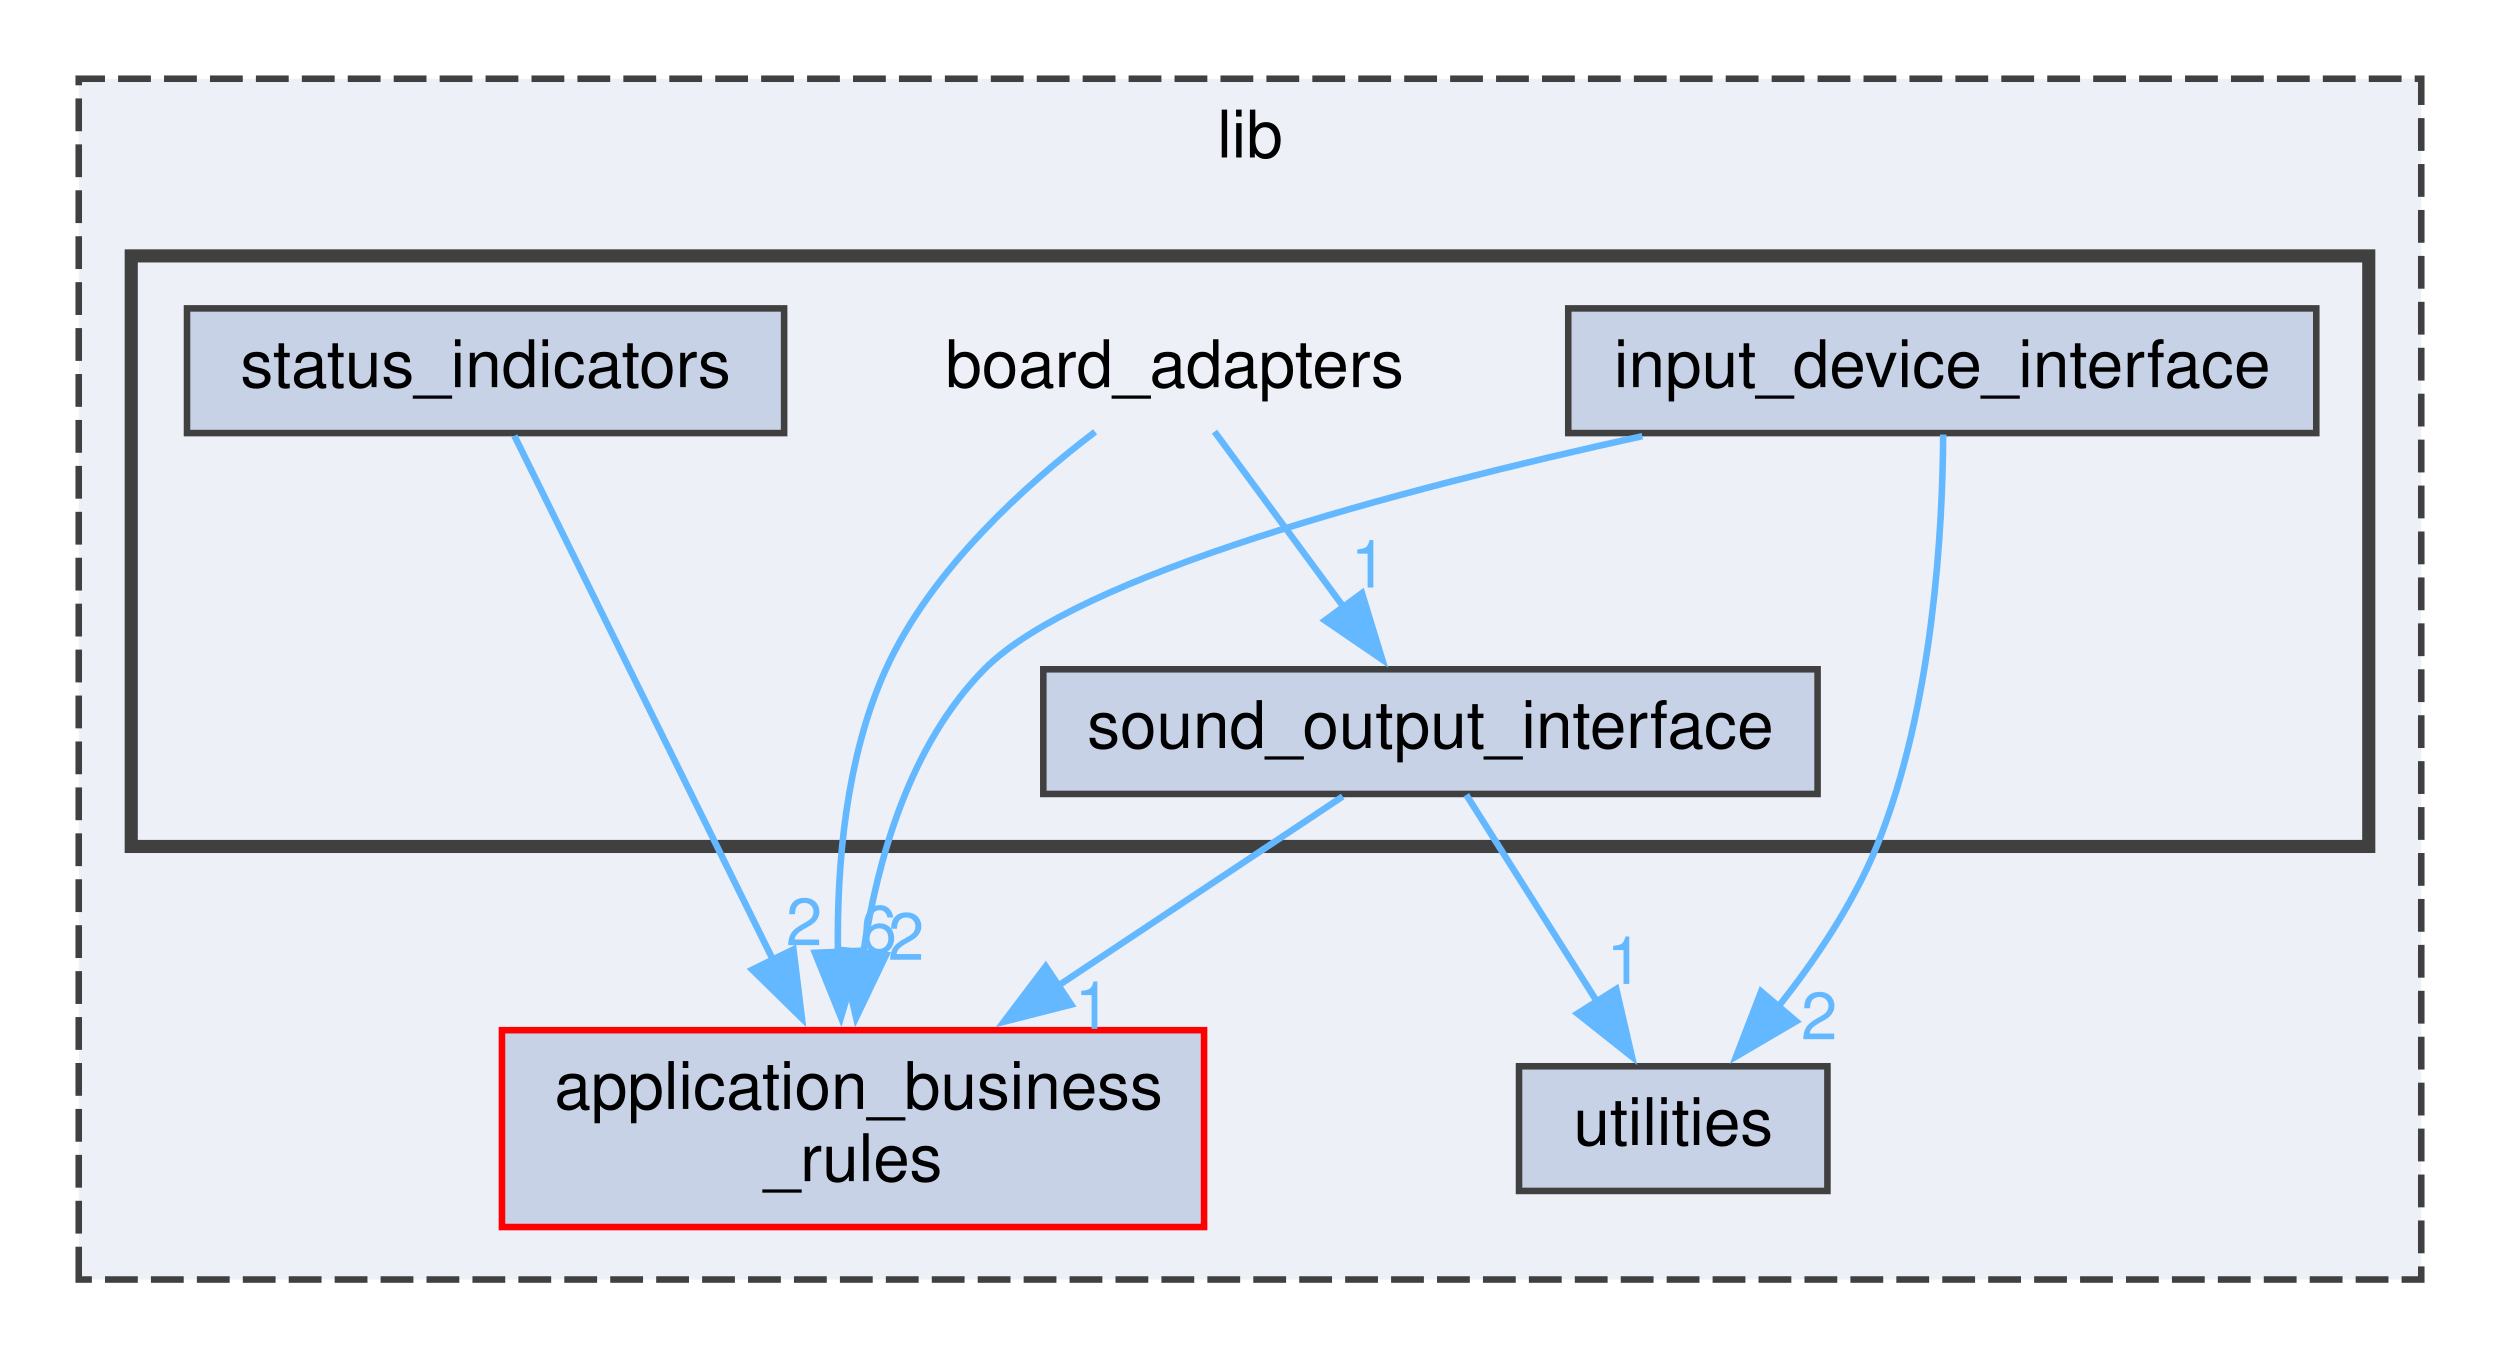
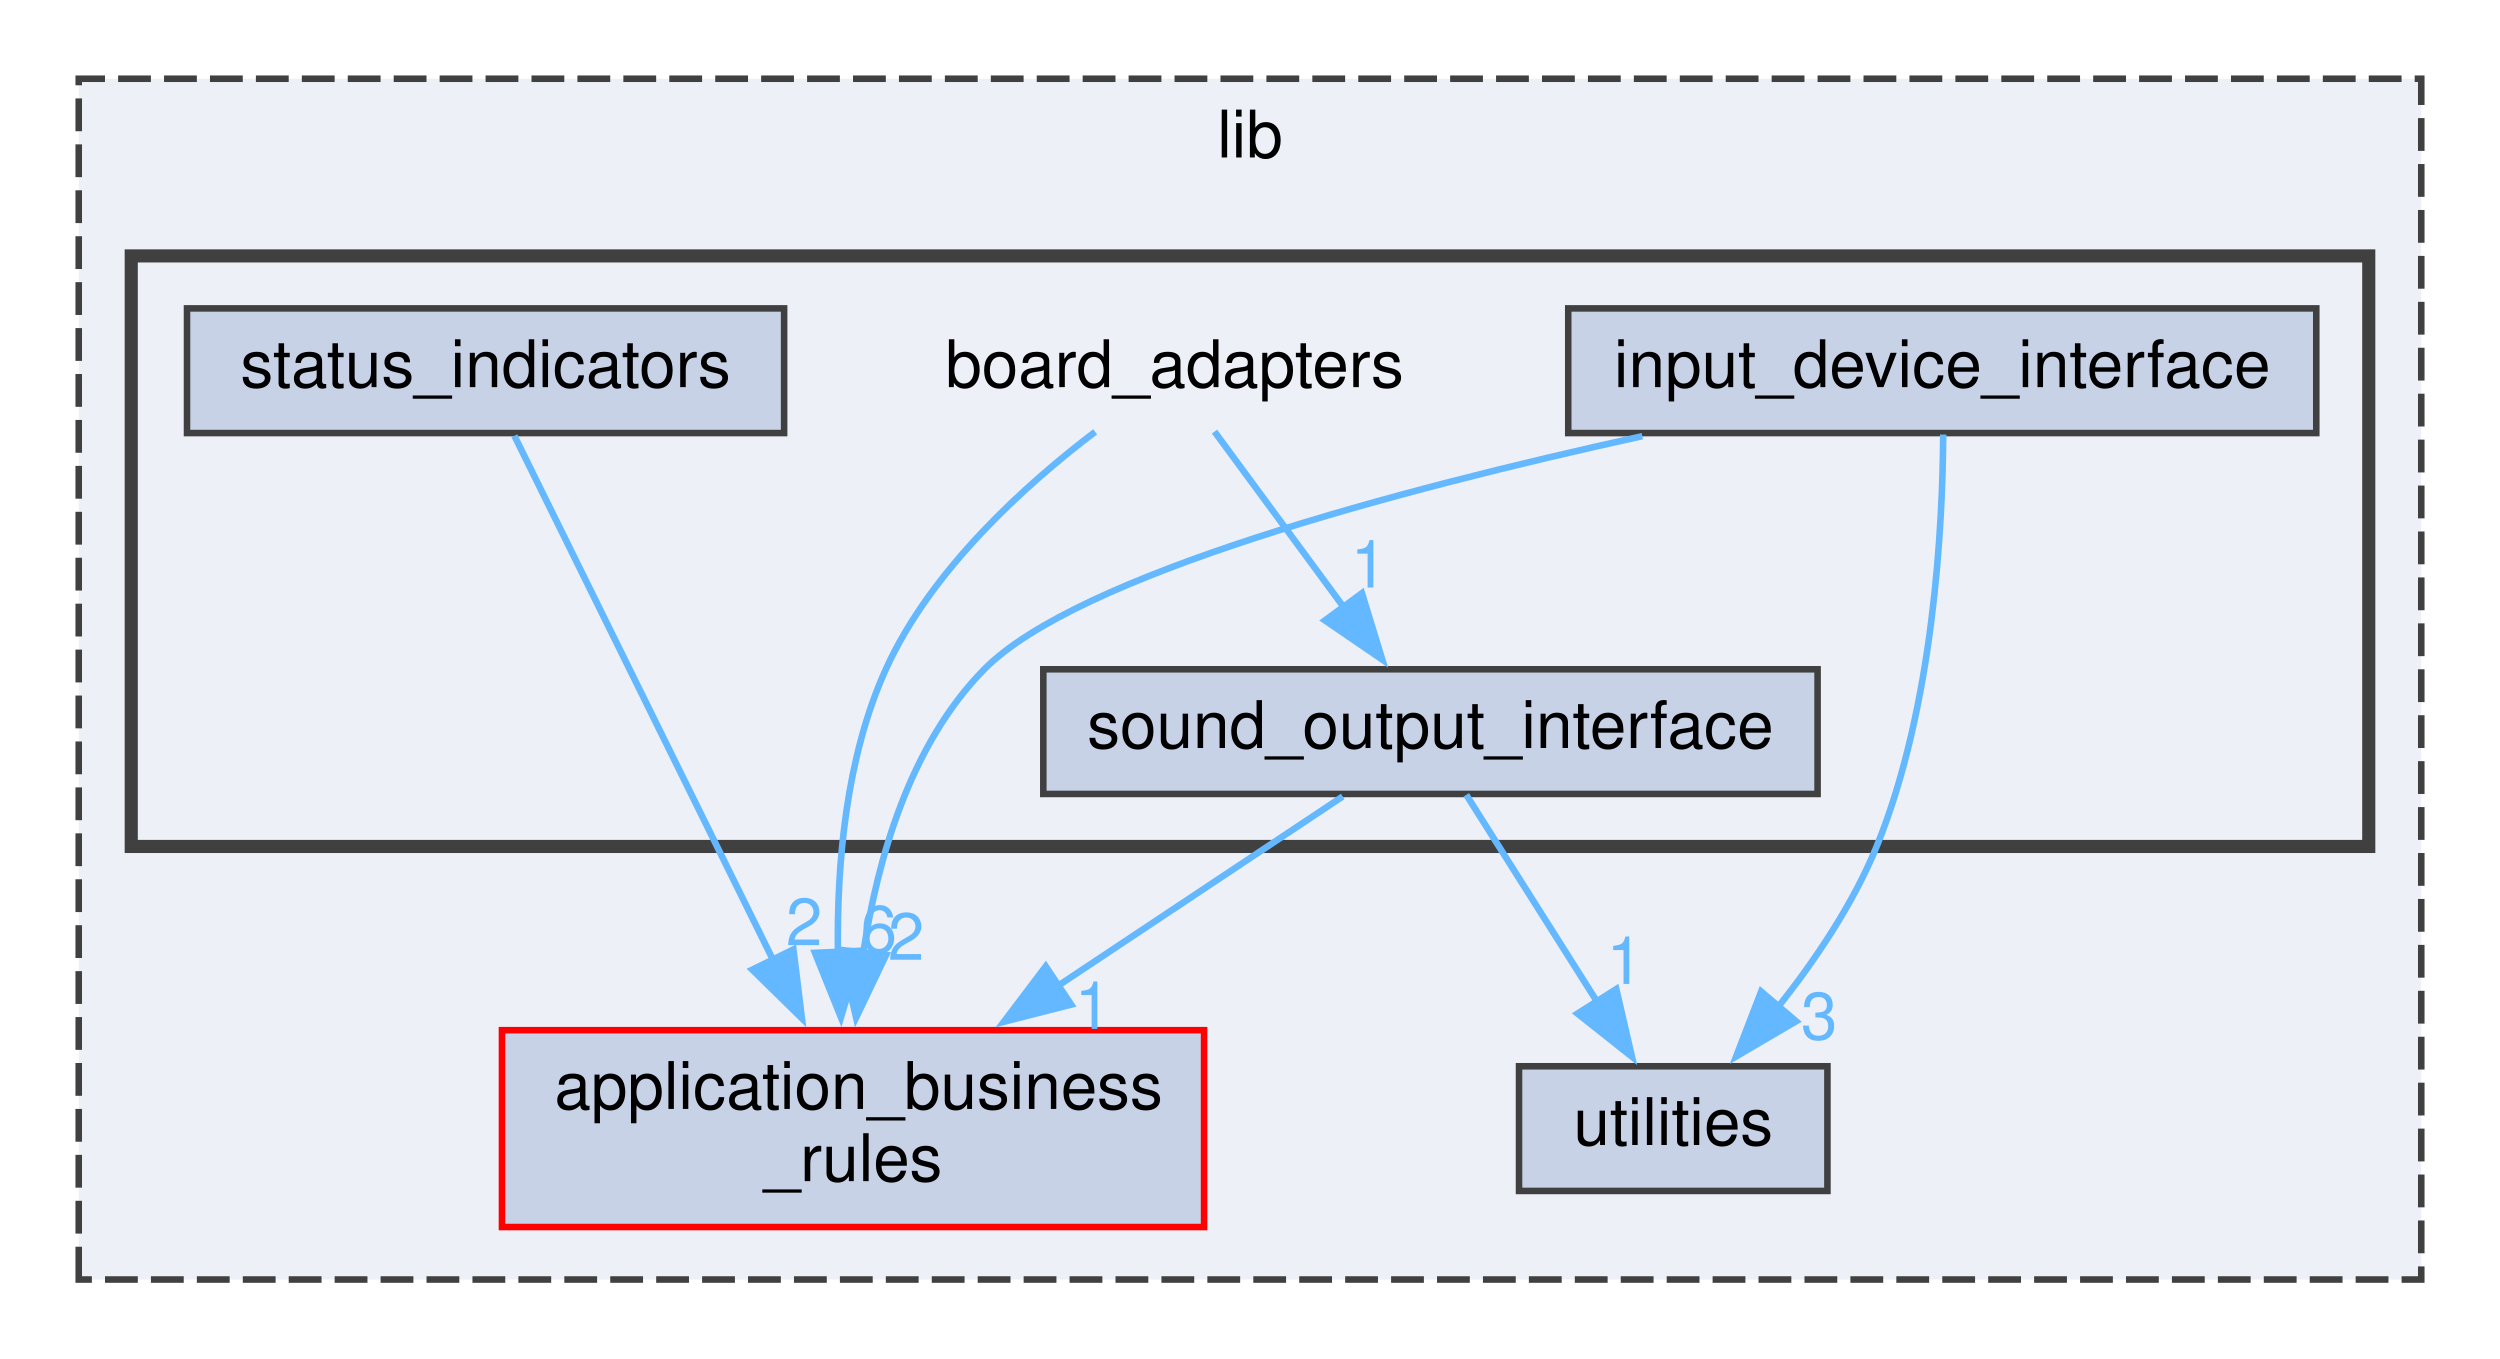
<svg xmlns="http://www.w3.org/2000/svg" xmlns:xlink="http://www.w3.org/1999/xlink" width="381pt" height="207pt" viewBox="0.00 0.00 381.00 207.00">
  <g id="graph0" class="graph" transform="scale(1 1) rotate(0) translate(4 203)">
    <g id="clust1" class="cluster">
      <g id="a_clust1">
        <a xlink:href="dir_97aefd0d527b934f1d99a682da8fe6a9.xhtml" target="_top" xlink:title="lib">
          <polygon fill="#edf0f7" stroke="#404040" stroke-dasharray="5,2" points="8,-8 8,-191 365,-191 365,-8 8,-8" />
          <text text-anchor="middle" x="186.5" y="-179" font-family="Helvetica,sans-Serif" font-size="10.00">lib</text>
        </a>
      </g>
    </g>
    <g id="clust2" class="cluster">
      <g id="a_clust2">
        <a xlink:href="dir_b49365647f74dff1c8dd1e88d29293e4.xhtml" target="_top" xlink:title="Package Board Adapters.">
          <polygon fill="#edf0f7" stroke="#404040" stroke-width="2" points="16,-74 16,-164 357,-164 357,-74 16,-74" />
        </a>
      </g>
    </g>
    <g id="node1" class="node">
      <g id="a_node1">
        <a xlink:href="dir_6dbb42d2342d9d7292a192bc1d024acc.xhtml" target="_top" xlink:title="Package Application Business Rules.">
          <polygon fill="#c8d2e7" stroke="red" points="179.5,-46 72.5,-46 72.5,-16 179.5,-16 179.5,-46" />
          <text text-anchor="start" x="80.5" y="-34" font-family="Helvetica,sans-Serif" font-size="10.00">application_business</text>
          <text text-anchor="middle" x="126" y="-23" font-family="Helvetica,sans-Serif" font-size="10.00">_rules</text>
        </a>
      </g>
    </g>
    <g id="node2" class="node">
      <g id="a_node2">
        <a xlink:href="dir_3a2f33b0f26bc6229d595c2c354e6333.xhtml" target="_top" xlink:title="Package Utilities.">
          <polygon fill="#c8d2e7" stroke="#404040" points="274.5,-40.5 227.5,-40.5 227.5,-21.5 274.5,-21.5 274.5,-40.5" />
          <text text-anchor="middle" x="251" y="-28.5" font-family="Helvetica,sans-Serif" font-size="10.00">utilities</text>
        </a>
      </g>
    </g>
    <g id="node3" class="node">
      <text text-anchor="middle" x="175" y="-144" font-family="Helvetica,sans-Serif" font-size="10.00">board_adapters</text>
    </g>
    <g id="edge2" class="edge">
      <path fill="none" stroke="#63b8ff" d="M162.9,-137.19C152.43,-129.24 137.91,-116.24 131,-101 124.92,-87.6 123.51,-71.23 123.7,-57.79" />
      <polygon fill="#63b8ff" stroke="#63b8ff" points="127.19,-58.11 124.16,-47.96 120.2,-57.79 127.19,-58.11" />
      <g id="a_edge2-headlabel">
        <a xlink:href="dir_000003_000001.xhtml" target="_top" xlink:title="6">
          <text text-anchor="middle" x="129.93" y="-57.83" font-family="Helvetica,sans-Serif" font-size="10.00" fill="#63b8ff">6</text>
        </a>
      </g>
    </g>
    <g id="node5" class="node">
      <g id="a_node5">
        <a xlink:href="dir_5d3f509552af106634de565dc9d6f33a.xhtml" target="_top" xlink:title="sound_output_interface">
          <polygon fill="#c8d2e7" stroke="#404040" points="273,-101 155,-101 155,-82 273,-82 273,-101" />
          <text text-anchor="middle" x="214" y="-89" font-family="Helvetica,sans-Serif" font-size="10.00">sound_output_interface</text>
        </a>
      </g>
    </g>
    <g id="edge1" class="edge">
      <path fill="none" stroke="#63b8ff" d="M181.09,-137.22C186.38,-130.03 194.21,-119.39 200.91,-110.29" />
      <polygon fill="#63b8ff" stroke="#63b8ff" points="203.56,-112.6 206.66,-102.47 197.92,-108.45 203.56,-112.6" />
      <g id="a_edge1-headlabel">
        <a xlink:href="dir_000003_000012.xhtml" target="_top" xlink:title="1">
          <text text-anchor="middle" x="204.61" y="-113.46" font-family="Helvetica,sans-Serif" font-size="10.00" fill="#63b8ff">1</text>
        </a>
      </g>
    </g>
    <g id="node4" class="node">
      <g id="a_node4">
        <a xlink:href="dir_8d1ee3be5d3bd43266cde43195651fe0.xhtml" target="_top" xlink:title="input_device_interface">
          <polygon fill="#c8d2e7" stroke="#404040" points="349,-156 235,-156 235,-137 349,-137 349,-156" />
          <text text-anchor="middle" x="292" y="-144" font-family="Helvetica,sans-Serif" font-size="10.00">input_device_interface</text>
        </a>
      </g>
    </g>
    <g id="edge4" class="edge">
      <path fill="none" stroke="#63b8ff" d="M246.29,-136.53C208.96,-128.34 160.14,-115.34 146,-101 134.71,-89.55 129.72,-72.14 127.55,-57.67" />
      <polygon fill="#63b8ff" stroke="#63b8ff" points="131.04,-57.47 126.47,-47.91 124.09,-58.23 131.04,-57.47" />
      <g id="a_edge4-headlabel">
        <a xlink:href="dir_000008_000001.xhtml" target="_top" xlink:title="2">
          <text text-anchor="middle" x="134.09" y="-56.72" font-family="Helvetica,sans-Serif" font-size="10.00" fill="#63b8ff">2</text>
        </a>
      </g>
    </g>
    <g id="edge3" class="edge">
      <path fill="none" stroke="#63b8ff" d="M292.14,-136.78C292.07,-122.95 290.71,-95.35 282,-74 278.42,-65.23 272.6,-56.62 266.96,-49.51" />
      <polygon fill="#63b8ff" stroke="#63b8ff" points="269.73,-47.36 260.59,-42 264.4,-51.89 269.73,-47.36" />
      <g id="a_edge3-headlabel">
-         <a xlink:href="dir_000008_000023.xhtml" target="_top" xlink:title="2">
-           <text text-anchor="middle" x="273.24" y="-44.61" font-family="Helvetica,sans-Serif" font-size="10.00" fill="#63b8ff">2</text>
+         <a xlink:href="dir_000008_000023.xhtml" target="_top" xlink:title="3">
+           <text text-anchor="middle" x="273.24" y="-44.61" font-family="Helvetica,sans-Serif" font-size="10.00" fill="#63b8ff">3</text>
        </a>
      </g>
    </g>
    <g id="edge6" class="edge">
      <path fill="none" stroke="#63b8ff" d="M200.63,-81.62C189.12,-73.96 172.04,-62.61 157.13,-52.69" />
      <polygon fill="#63b8ff" stroke="#63b8ff" points="159.25,-49.9 148.98,-47.28 155.37,-55.73 159.25,-49.9" />
      <g id="a_edge6-headlabel">
        <a xlink:href="dir_000012_000001.xhtml" target="_top" xlink:title="1">
          <text text-anchor="middle" x="162.55" y="-46.19" font-family="Helvetica,sans-Serif" font-size="10.00" fill="#63b8ff">1</text>
        </a>
      </g>
    </g>
    <g id="edge5" class="edge">
      <path fill="none" stroke="#63b8ff" d="M219.46,-81.87C224.71,-73.57 232.8,-60.78 239.47,-50.22" />
      <polygon fill="#63b8ff" stroke="#63b8ff" points="242.32,-52.27 244.71,-41.95 236.41,-48.53 242.32,-52.27" />
      <g id="a_edge5-headlabel">
        <a xlink:href="dir_000012_000023.xhtml" target="_top" xlink:title="1">
          <text text-anchor="middle" x="243.61" y="-53.05" font-family="Helvetica,sans-Serif" font-size="10.00" fill="#63b8ff">1</text>
        </a>
      </g>
    </g>
    <g id="node6" class="node">
      <g id="a_node6">
        <a xlink:href="dir_dd038f7b9d5ffa107a6117feec92b6ac.xhtml" target="_top" xlink:title="status_indicators">
          <polygon fill="#c8d2e7" stroke="#404040" points="115.5,-156 24.5,-156 24.5,-137 115.5,-137 115.5,-156" />
          <text text-anchor="middle" x="70" y="-144" font-family="Helvetica,sans-Serif" font-size="10.00">status_indicators</text>
        </a>
      </g>
    </g>
    <g id="edge7" class="edge">
      <path fill="none" stroke="#63b8ff" d="M74.39,-136.59C82.79,-119.57 101.4,-81.86 113.82,-56.69" />
      <polygon fill="#63b8ff" stroke="#63b8ff" points="116.92,-58.31 118.21,-47.8 110.64,-55.22 116.92,-58.31" />
      <g id="a_edge7-headlabel">
        <a xlink:href="dir_000014_000001.xhtml" target="_top" xlink:title="2">
          <text text-anchor="middle" x="118.55" y="-58.94" font-family="Helvetica,sans-Serif" font-size="10.00" fill="#63b8ff">2</text>
        </a>
      </g>
    </g>
  </g>
</svg>
